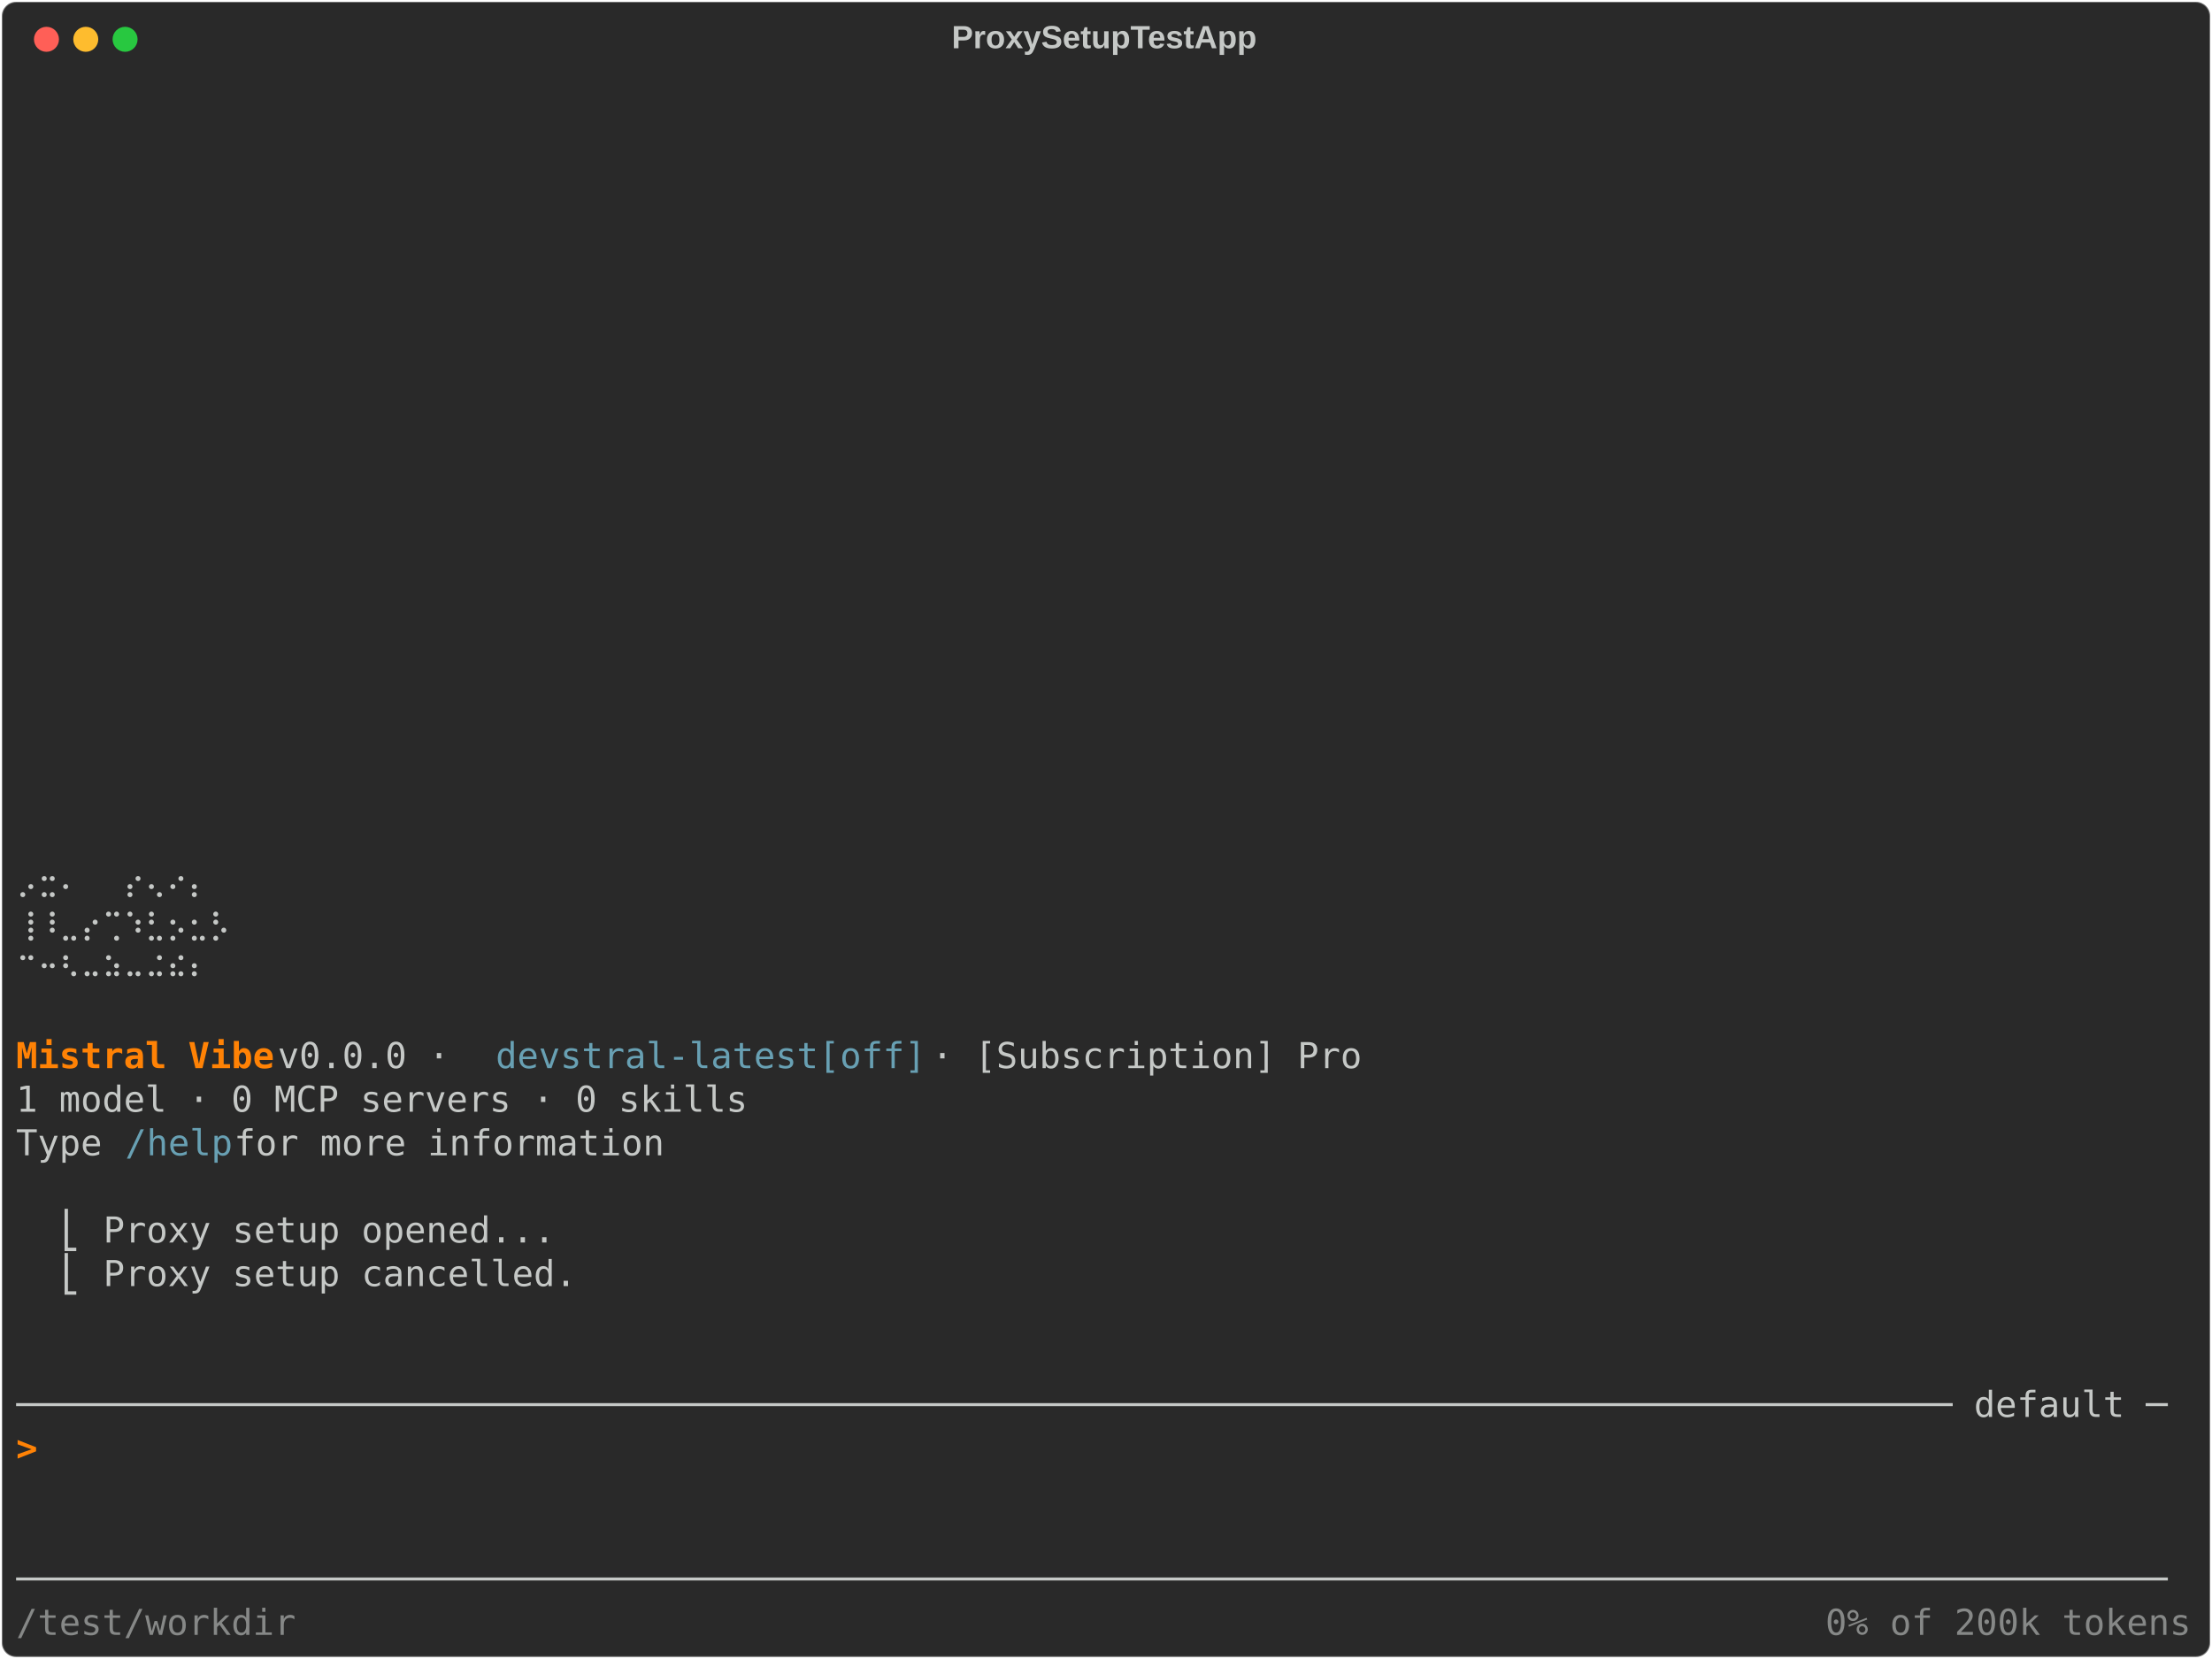
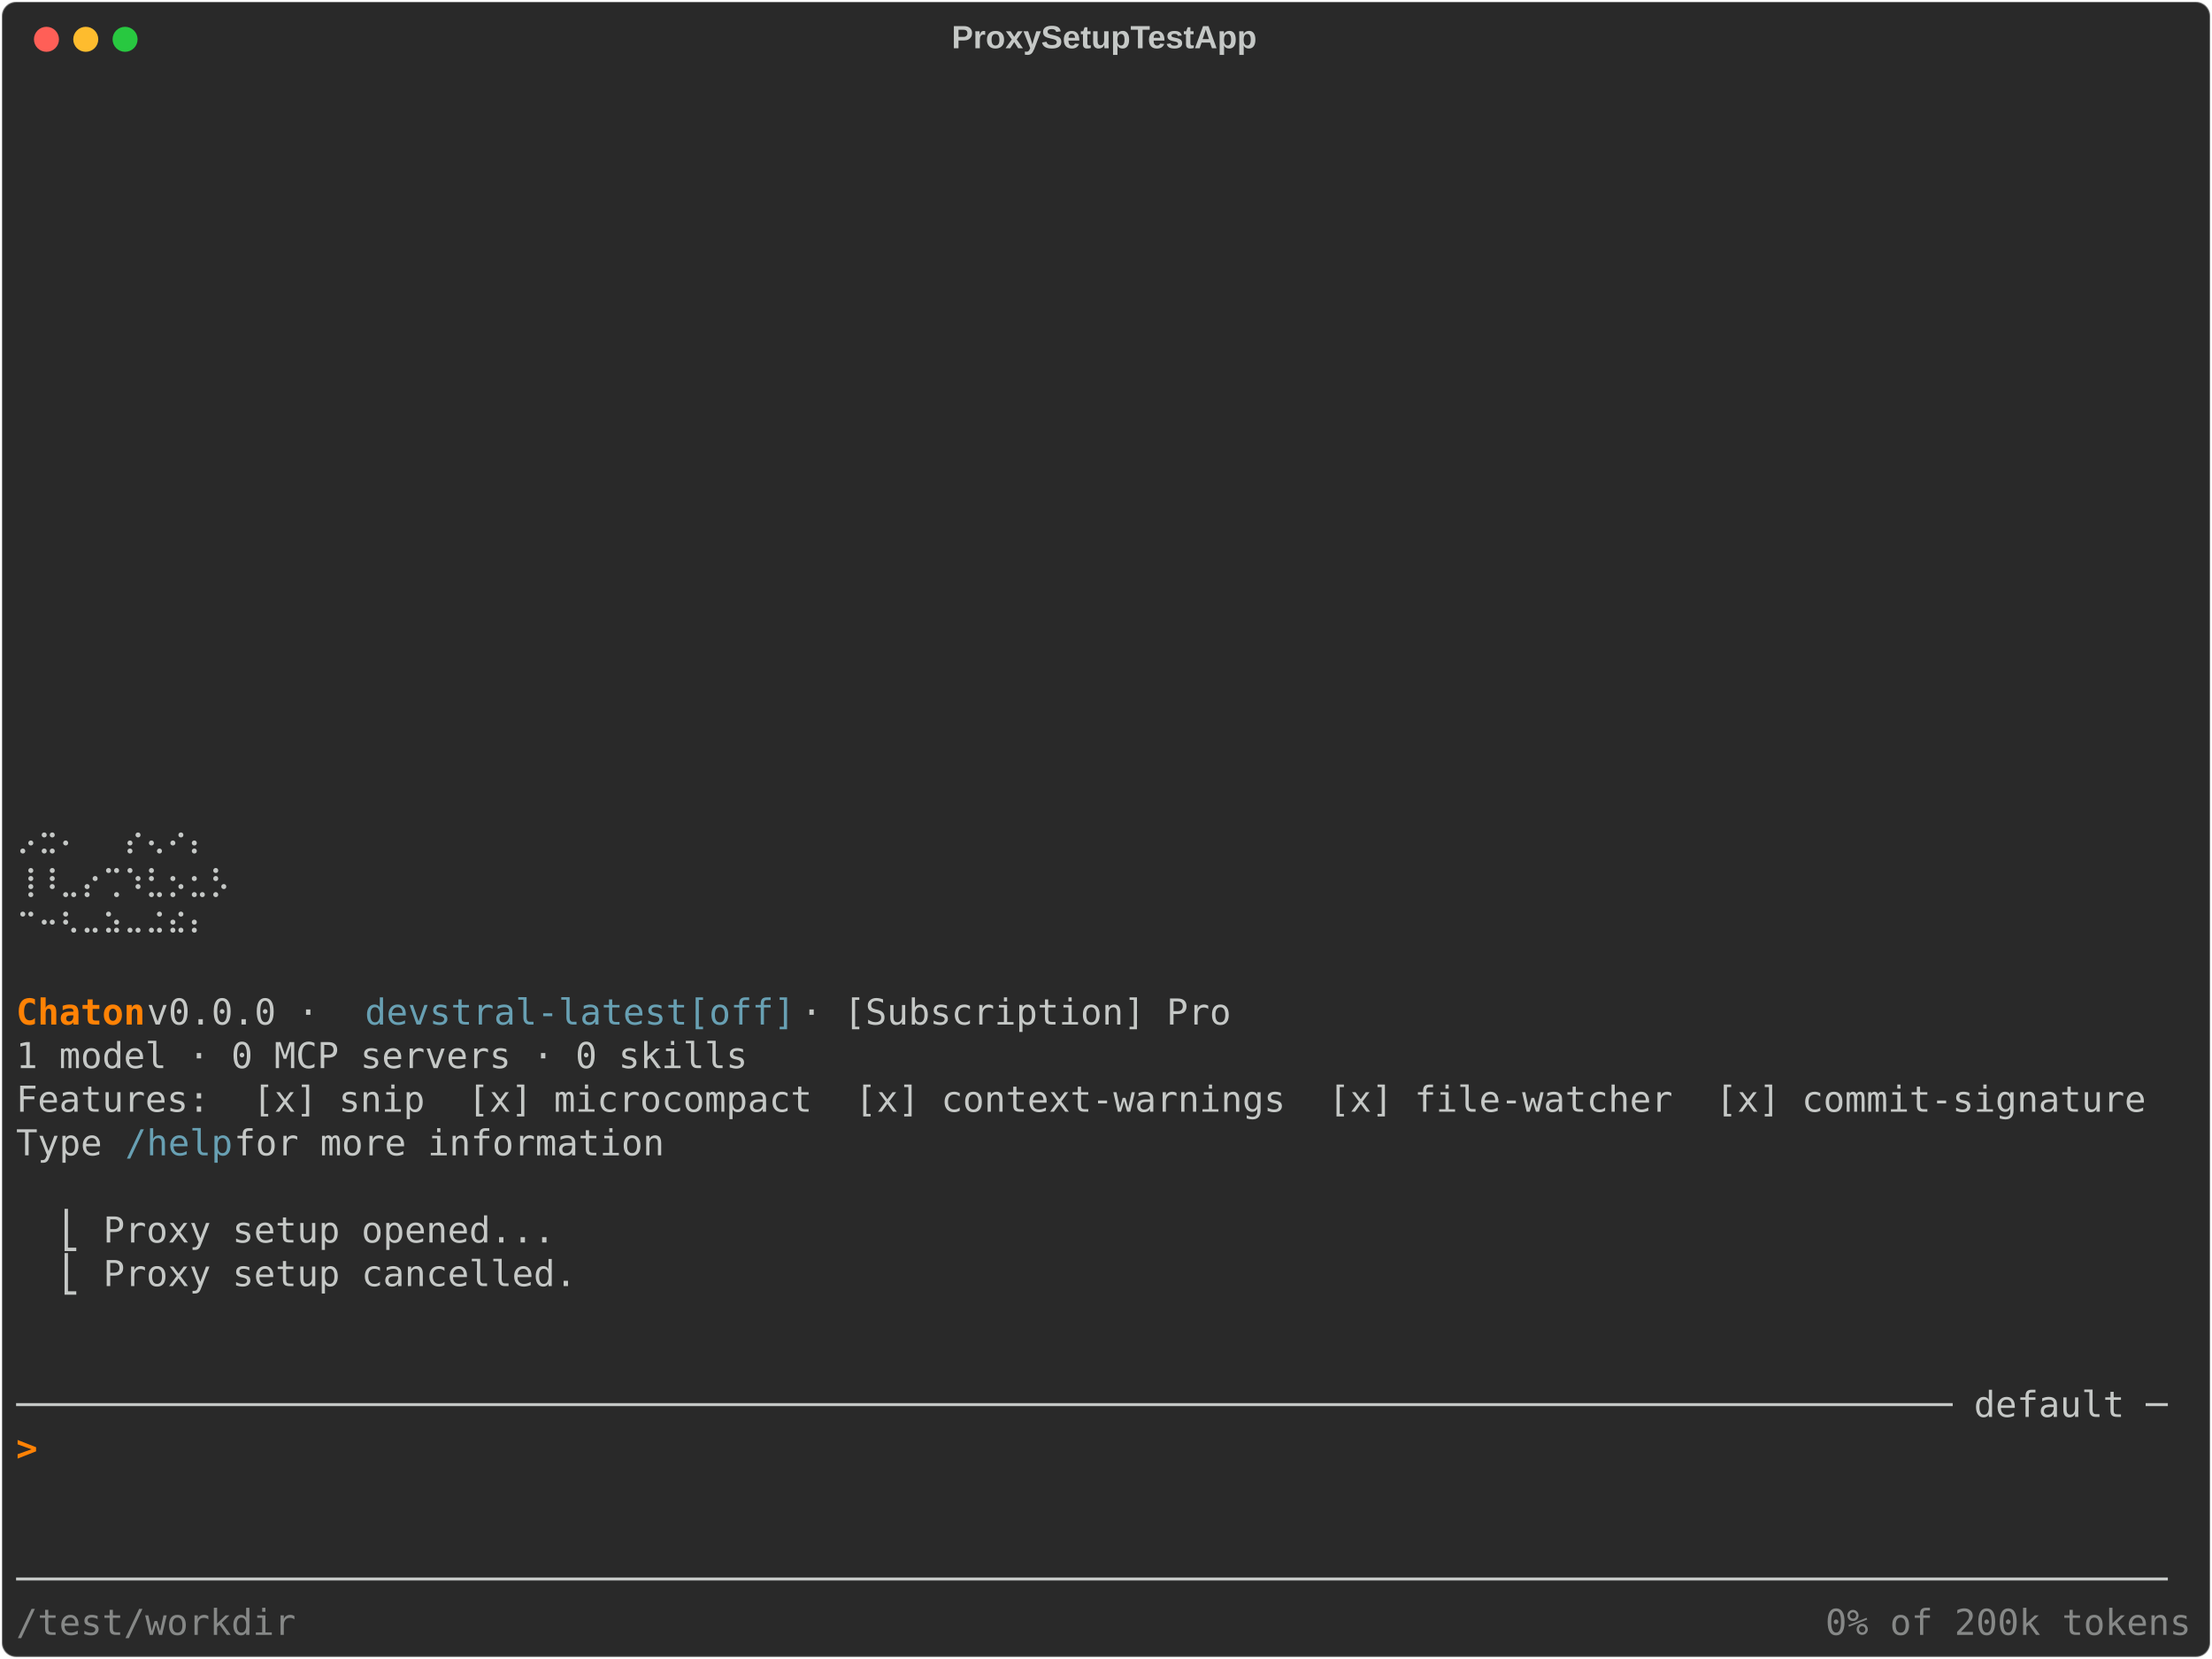
<svg xmlns="http://www.w3.org/2000/svg" class="rich-terminal" viewBox="0 0 1238 928.4">
  <style>

    @font-face {
        font-family: "Fira Code";
        src: local("FiraCode-Regular"),
                url("https://cdnjs.cloudflare.com/ajax/libs/firacode/6.2.0/woff2/FiraCode-Regular.woff2") format("woff2"),
                url("https://cdnjs.cloudflare.com/ajax/libs/firacode/6.2.0/woff/FiraCode-Regular.woff") format("woff");
        font-style: normal;
        font-weight: 400;
    }
    @font-face {
        font-family: "Fira Code";
        src: local("FiraCode-Bold"),
                url("https://cdnjs.cloudflare.com/ajax/libs/firacode/6.2.0/woff2/FiraCode-Bold.woff2") format("woff2"),
                url("https://cdnjs.cloudflare.com/ajax/libs/firacode/6.2.0/woff/FiraCode-Bold.woff") format("woff");
        font-style: bold;
        font-weight: 700;
    }

    .terminal-matrix {
        font-family: Fira Code, monospace;
        font-size: 20px;
        line-height: 24.4px;
        font-variant-east-asian: full-width;
    }

    .terminal-title {
        font-size: 18px;
        font-weight: bold;
        font-family: arial;
    }

    .terminal-r1 { fill: #c5c8c6 }
.terminal-r2 { fill: #ff8205;font-weight: bold }
.terminal-r3 { fill: #68a0b3 }
.terminal-r4 { fill: #868887 }
    </style>
  <defs>
    <clipPath id="terminal-clip-terminal">
      <rect x="0" y="0" width="1219.0" height="877.4" />
    </clipPath>
    <clipPath id="terminal-line-0">
      <rect x="0" y="1.5" width="1220" height="24.65" />
    </clipPath>
    <clipPath id="terminal-line-1">
      <rect x="0" y="25.9" width="1220" height="24.65" />
    </clipPath>
    <clipPath id="terminal-line-2">
      <rect x="0" y="50.3" width="1220" height="24.65" />
    </clipPath>
    <clipPath id="terminal-line-3">
      <rect x="0" y="74.7" width="1220" height="24.65" />
    </clipPath>
    <clipPath id="terminal-line-4">
      <rect x="0" y="99.1" width="1220" height="24.65" />
    </clipPath>
    <clipPath id="terminal-line-5">
      <rect x="0" y="123.5" width="1220" height="24.65" />
    </clipPath>
    <clipPath id="terminal-line-6">
      <rect x="0" y="147.9" width="1220" height="24.65" />
    </clipPath>
    <clipPath id="terminal-line-7">
      <rect x="0" y="172.3" width="1220" height="24.65" />
    </clipPath>
    <clipPath id="terminal-line-8">
      <rect x="0" y="196.7" width="1220" height="24.65" />
    </clipPath>
    <clipPath id="terminal-line-9">
      <rect x="0" y="221.1" width="1220" height="24.65" />
    </clipPath>
    <clipPath id="terminal-line-10">
      <rect x="0" y="245.5" width="1220" height="24.65" />
    </clipPath>
    <clipPath id="terminal-line-11">
      <rect x="0" y="269.9" width="1220" height="24.65" />
    </clipPath>
    <clipPath id="terminal-line-12">
      <rect x="0" y="294.3" width="1220" height="24.65" />
    </clipPath>
    <clipPath id="terminal-line-13">
      <rect x="0" y="318.7" width="1220" height="24.65" />
    </clipPath>
    <clipPath id="terminal-line-14">
      <rect x="0" y="343.1" width="1220" height="24.65" />
    </clipPath>
    <clipPath id="terminal-line-15">
      <rect x="0" y="367.5" width="1220" height="24.65" />
    </clipPath>
    <clipPath id="terminal-line-16">
      <rect x="0" y="391.9" width="1220" height="24.65" />
    </clipPath>
    <clipPath id="terminal-line-17">
      <rect x="0" y="416.3" width="1220" height="24.65" />
    </clipPath>
    <clipPath id="terminal-line-18">
      <rect x="0" y="440.7" width="1220" height="24.65" />
    </clipPath>
    <clipPath id="terminal-line-19">
      <rect x="0" y="465.1" width="1220" height="24.65" />
    </clipPath>
    <clipPath id="terminal-line-20">
      <rect x="0" y="489.5" width="1220" height="24.65" />
    </clipPath>
    <clipPath id="terminal-line-21">
      <rect x="0" y="513.9" width="1220" height="24.65" />
    </clipPath>
    <clipPath id="terminal-line-22">
      <rect x="0" y="538.3" width="1220" height="24.65" />
    </clipPath>
    <clipPath id="terminal-line-23">
      <rect x="0" y="562.7" width="1220" height="24.65" />
    </clipPath>
    <clipPath id="terminal-line-24">
      <rect x="0" y="587.1" width="1220" height="24.65" />
    </clipPath>
    <clipPath id="terminal-line-25">
      <rect x="0" y="611.5" width="1220" height="24.65" />
    </clipPath>
    <clipPath id="terminal-line-26">
      <rect x="0" y="635.9" width="1220" height="24.65" />
    </clipPath>
    <clipPath id="terminal-line-27">
      <rect x="0" y="660.3" width="1220" height="24.65" />
    </clipPath>
    <clipPath id="terminal-line-28">
      <rect x="0" y="684.7" width="1220" height="24.65" />
    </clipPath>
    <clipPath id="terminal-line-29">
      <rect x="0" y="709.1" width="1220" height="24.65" />
    </clipPath>
    <clipPath id="terminal-line-30">
      <rect x="0" y="733.5" width="1220" height="24.65" />
    </clipPath>
    <clipPath id="terminal-line-31">
      <rect x="0" y="757.9" width="1220" height="24.65" />
    </clipPath>
    <clipPath id="terminal-line-32">
      <rect x="0" y="782.3" width="1220" height="24.65" />
    </clipPath>
    <clipPath id="terminal-line-33">
      <rect x="0" y="806.7" width="1220" height="24.65" />
    </clipPath>
    <clipPath id="terminal-line-34">
      <rect x="0" y="831.1" width="1220" height="24.65" />
    </clipPath>
  </defs>
  <rect fill="#292929" stroke="rgba(255,255,255,0.35)" stroke-width="1" x="1" y="1" width="1236" height="926.4" rx="8" />
  <text class="terminal-title" fill="#c5c8c6" text-anchor="middle" x="618" y="27">ProxySetupTestApp</text>
  <g transform="translate(26,22)">
    <circle cx="0" cy="0" r="7" fill="#ff5f57" />
    <circle cx="22" cy="0" r="7" fill="#febc2e" />
    <circle cx="44" cy="0" r="7" fill="#28c840" />
  </g>
  <g transform="translate(9, 41)" clip-path="url(#terminal-clip-terminal)">
    <g class="terminal-matrix">
      <text class="terminal-r1" x="1220" y="20" textLength="12.2" clip-path="url(#terminal-line-0)">
</text>
      <text class="terminal-r1" x="1220" y="44.4" textLength="12.2" clip-path="url(#terminal-line-1)">
</text>
      <text class="terminal-r1" x="1220" y="68.8" textLength="12.2" clip-path="url(#terminal-line-2)">
</text>
      <text class="terminal-r1" x="1220" y="93.2" textLength="12.2" clip-path="url(#terminal-line-3)">
</text>
      <text class="terminal-r1" x="1220" y="117.6" textLength="12.2" clip-path="url(#terminal-line-4)">
</text>
      <text class="terminal-r1" x="1220" y="142" textLength="12.2" clip-path="url(#terminal-line-5)">
</text>
      <text class="terminal-r1" x="1220" y="166.4" textLength="12.2" clip-path="url(#terminal-line-6)">
</text>
      <text class="terminal-r1" x="1220" y="190.8" textLength="12.2" clip-path="url(#terminal-line-7)">
</text>
      <text class="terminal-r1" x="1220" y="215.2" textLength="12.2" clip-path="url(#terminal-line-8)">
</text>
      <text class="terminal-r1" x="1220" y="239.6" textLength="12.2" clip-path="url(#terminal-line-9)">
</text>
      <text class="terminal-r1" x="1220" y="264" textLength="12.2" clip-path="url(#terminal-line-10)">
</text>
      <text class="terminal-r1" x="1220" y="288.4" textLength="12.2" clip-path="url(#terminal-line-11)">
</text>
      <text class="terminal-r1" x="1220" y="312.8" textLength="12.2" clip-path="url(#terminal-line-12)">
</text>
      <text class="terminal-r1" x="1220" y="337.2" textLength="12.2" clip-path="url(#terminal-line-13)">
</text>
      <text class="terminal-r1" x="1220" y="361.6" textLength="12.2" clip-path="url(#terminal-line-14)">
</text>
      <text class="terminal-r1" x="1220" y="386" textLength="12.2" clip-path="url(#terminal-line-15)">
</text>
      <text class="terminal-r1" x="1220" y="410.4" textLength="12.2" clip-path="url(#terminal-line-16)">
</text>
+       <text class="terminal-r1" x="0" y="434.8" textLength="134.2" clip-path="url(#terminal-line-17)">  ⡠⣒⠄  ⡔⢄⠔⡄</text>
      <text class="terminal-r1" x="1220" y="434.8" textLength="12.2" clip-path="url(#terminal-line-17)">
</text>
-       <text class="terminal-r1" x="0" y="459.2" textLength="134.2" clip-path="url(#terminal-line-18)">  ⡠⣒⠄  ⡔⢄⠔⡄</text>
+       <text class="terminal-r1" x="0" y="459.2" textLength="134.2" clip-path="url(#terminal-line-18)"> ⢸⠸⣀⡔⢉⠱⣃⡢⣂⡣</text>
      <text class="terminal-r1" x="1220" y="459.2" textLength="12.2" clip-path="url(#terminal-line-18)">
</text>
-       <text class="terminal-r1" x="0" y="483.6" textLength="134.2" clip-path="url(#terminal-line-19)"> ⢸⠸⣀⡔⢉⠱⣃⡢⣂⡣</text>
+       <text class="terminal-r1" x="0" y="483.6" textLength="134.2" clip-path="url(#terminal-line-19)">  ⠉⠒⠣⠤⠵⠤⠬⠮⠆</text>
      <text class="terminal-r1" x="1220" y="483.6" textLength="12.2" clip-path="url(#terminal-line-19)">
</text>
-       <text class="terminal-r1" x="0" y="508" textLength="134.2" clip-path="url(#terminal-line-20)">  ⠉⠒⠣⠤⠵⠤⠬⠮⠆</text>
      <text class="terminal-r1" x="1220" y="508" textLength="12.2" clip-path="url(#terminal-line-20)">
</text>
+       <text class="terminal-r2" x="0" y="532.4" textLength="73.2" clip-path="url(#terminal-line-21)">Chaton</text>
+       <text class="terminal-r1" x="73.2" y="532.4" textLength="122" clip-path="url(#terminal-line-21)"> v0.0.0 · </text>
+       <text class="terminal-r3" x="195.2" y="532.4" textLength="244" clip-path="url(#terminal-line-21)">devstral-latest[off]</text>
+       <text class="terminal-r1" x="439.2" y="532.4" textLength="256.2" clip-path="url(#terminal-line-21)"> · [Subscription] Pro</text>
      <text class="terminal-r1" x="1220" y="532.4" textLength="12.2" clip-path="url(#terminal-line-21)">
</text>
-       <text class="terminal-r2" x="0" y="556.8" textLength="146.4" clip-path="url(#terminal-line-22)">Mistral Vibe</text>
-       <text class="terminal-r1" x="146.4" y="556.8" textLength="122" clip-path="url(#terminal-line-22)"> v0.0.0 · </text>
-       <text class="terminal-r3" x="268.4" y="556.8" textLength="244" clip-path="url(#terminal-line-22)">devstral-latest[off]</text>
-       <text class="terminal-r1" x="512.4" y="556.8" textLength="256.2" clip-path="url(#terminal-line-22)"> · [Subscription] Pro</text>
+       <text class="terminal-r1" x="0" y="556.8" textLength="414.8" clip-path="url(#terminal-line-22)">1 model · 0 MCP servers · 0 skills</text>
      <text class="terminal-r1" x="1220" y="556.8" textLength="12.2" clip-path="url(#terminal-line-22)">
</text>
-       <text class="terminal-r1" x="0" y="581.2" textLength="414.8" clip-path="url(#terminal-line-23)">1 model · 0 MCP servers · 0 skills</text>
+       <text class="terminal-r1" x="0" y="581.2" textLength="1220" clip-path="url(#terminal-line-23)">Features:  [x] snip  [x] microcompact  [x] context-warnings  [x] file-watcher  [x] commit-signature </text>
      <text class="terminal-r1" x="1220" y="581.2" textLength="12.2" clip-path="url(#terminal-line-23)">
</text>
      <text class="terminal-r1" x="0" y="605.6" textLength="61" clip-path="url(#terminal-line-24)">Type </text>
      <text class="terminal-r3" x="61" y="605.6" textLength="61" clip-path="url(#terminal-line-24)">/help</text>
      <text class="terminal-r1" x="122" y="605.6" textLength="256.2" clip-path="url(#terminal-line-24)"> for more information</text>
      <text class="terminal-r1" x="1220" y="605.6" textLength="12.2" clip-path="url(#terminal-line-24)">
</text>
      <text class="terminal-r1" x="1220" y="630" textLength="12.2" clip-path="url(#terminal-line-25)">
</text>
      <text class="terminal-r1" x="24.4" y="654.4" textLength="12.2" clip-path="url(#terminal-line-26)">⎣</text>
      <text class="terminal-r1" x="48.8" y="654.4" textLength="256.2" clip-path="url(#terminal-line-26)">Proxy setup opened...</text>
      <text class="terminal-r1" x="1220" y="654.4" textLength="12.2" clip-path="url(#terminal-line-26)">
</text>
      <text class="terminal-r1" x="24.4" y="678.8" textLength="12.2" clip-path="url(#terminal-line-27)">⎣</text>
      <text class="terminal-r1" x="48.8" y="678.8" textLength="268.4" clip-path="url(#terminal-line-27)">Proxy setup cancelled.</text>
      <text class="terminal-r1" x="1220" y="678.8" textLength="12.2" clip-path="url(#terminal-line-27)">
</text>
      <text class="terminal-r1" x="1220" y="703.2" textLength="12.2" clip-path="url(#terminal-line-28)">
</text>
      <text class="terminal-r1" x="1220" y="727.6" textLength="12.2" clip-path="url(#terminal-line-29)">
</text>
      <text class="terminal-r1" x="0" y="752" textLength="1220" clip-path="url(#terminal-line-30)">────────────────────────────────────────────────────────────────────────────────────────── default ─</text>
      <text class="terminal-r1" x="1220" y="752" textLength="12.2" clip-path="url(#terminal-line-30)">
</text>
      <text class="terminal-r2" x="0" y="776.4" textLength="12.2" clip-path="url(#terminal-line-31)">&gt;</text>
      <text class="terminal-r1" x="1220" y="776.4" textLength="12.2" clip-path="url(#terminal-line-31)">
</text>
      <text class="terminal-r1" x="1220" y="800.8" textLength="12.2" clip-path="url(#terminal-line-32)">
</text>
      <text class="terminal-r1" x="1220" y="825.2" textLength="12.2" clip-path="url(#terminal-line-33)">
</text>
      <text class="terminal-r1" x="0" y="849.6" textLength="1220" clip-path="url(#terminal-line-34)">────────────────────────────────────────────────────────────────────────────────────────────────────</text>
      <text class="terminal-r1" x="1220" y="849.6" textLength="12.2" clip-path="url(#terminal-line-34)">
</text>
      <text class="terminal-r4" x="0" y="874" textLength="158.6" clip-path="url(#terminal-line-35)">/test/workdir</text>
      <text class="terminal-r4" x="1012.6" y="874" textLength="207.4" clip-path="url(#terminal-line-35)">0% of 200k tokens</text>
    </g>
  </g>
</svg>
